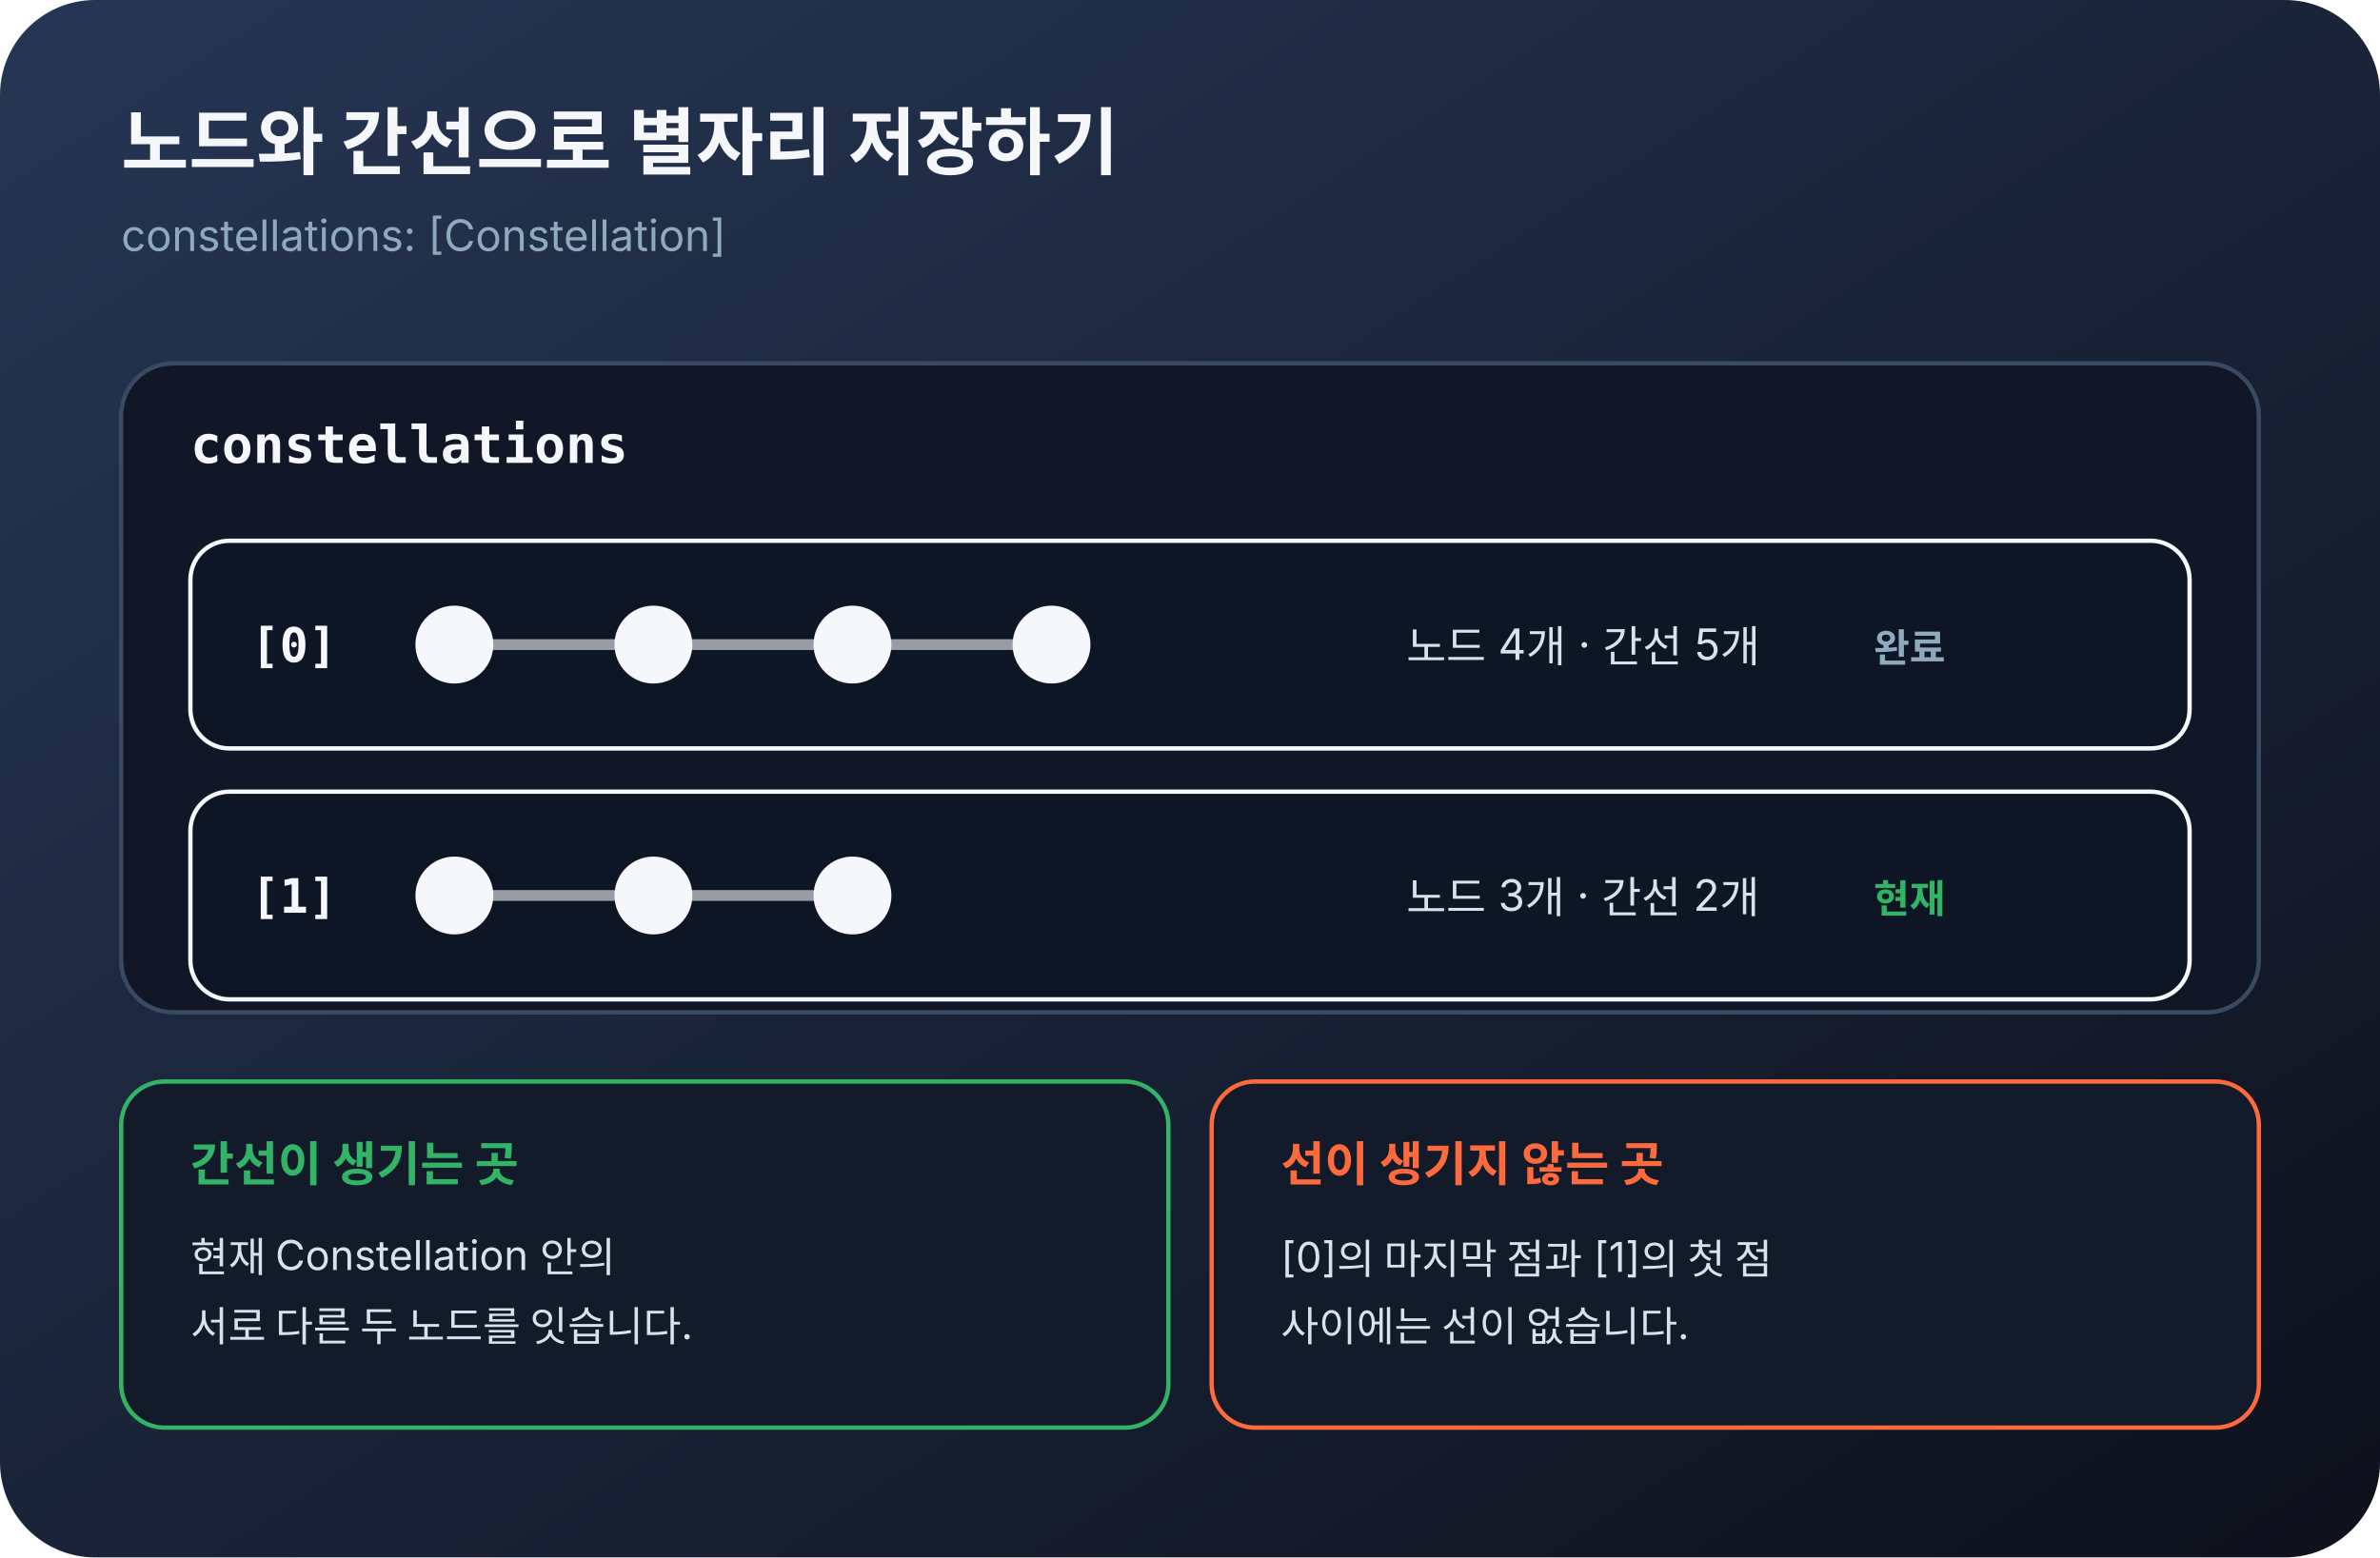
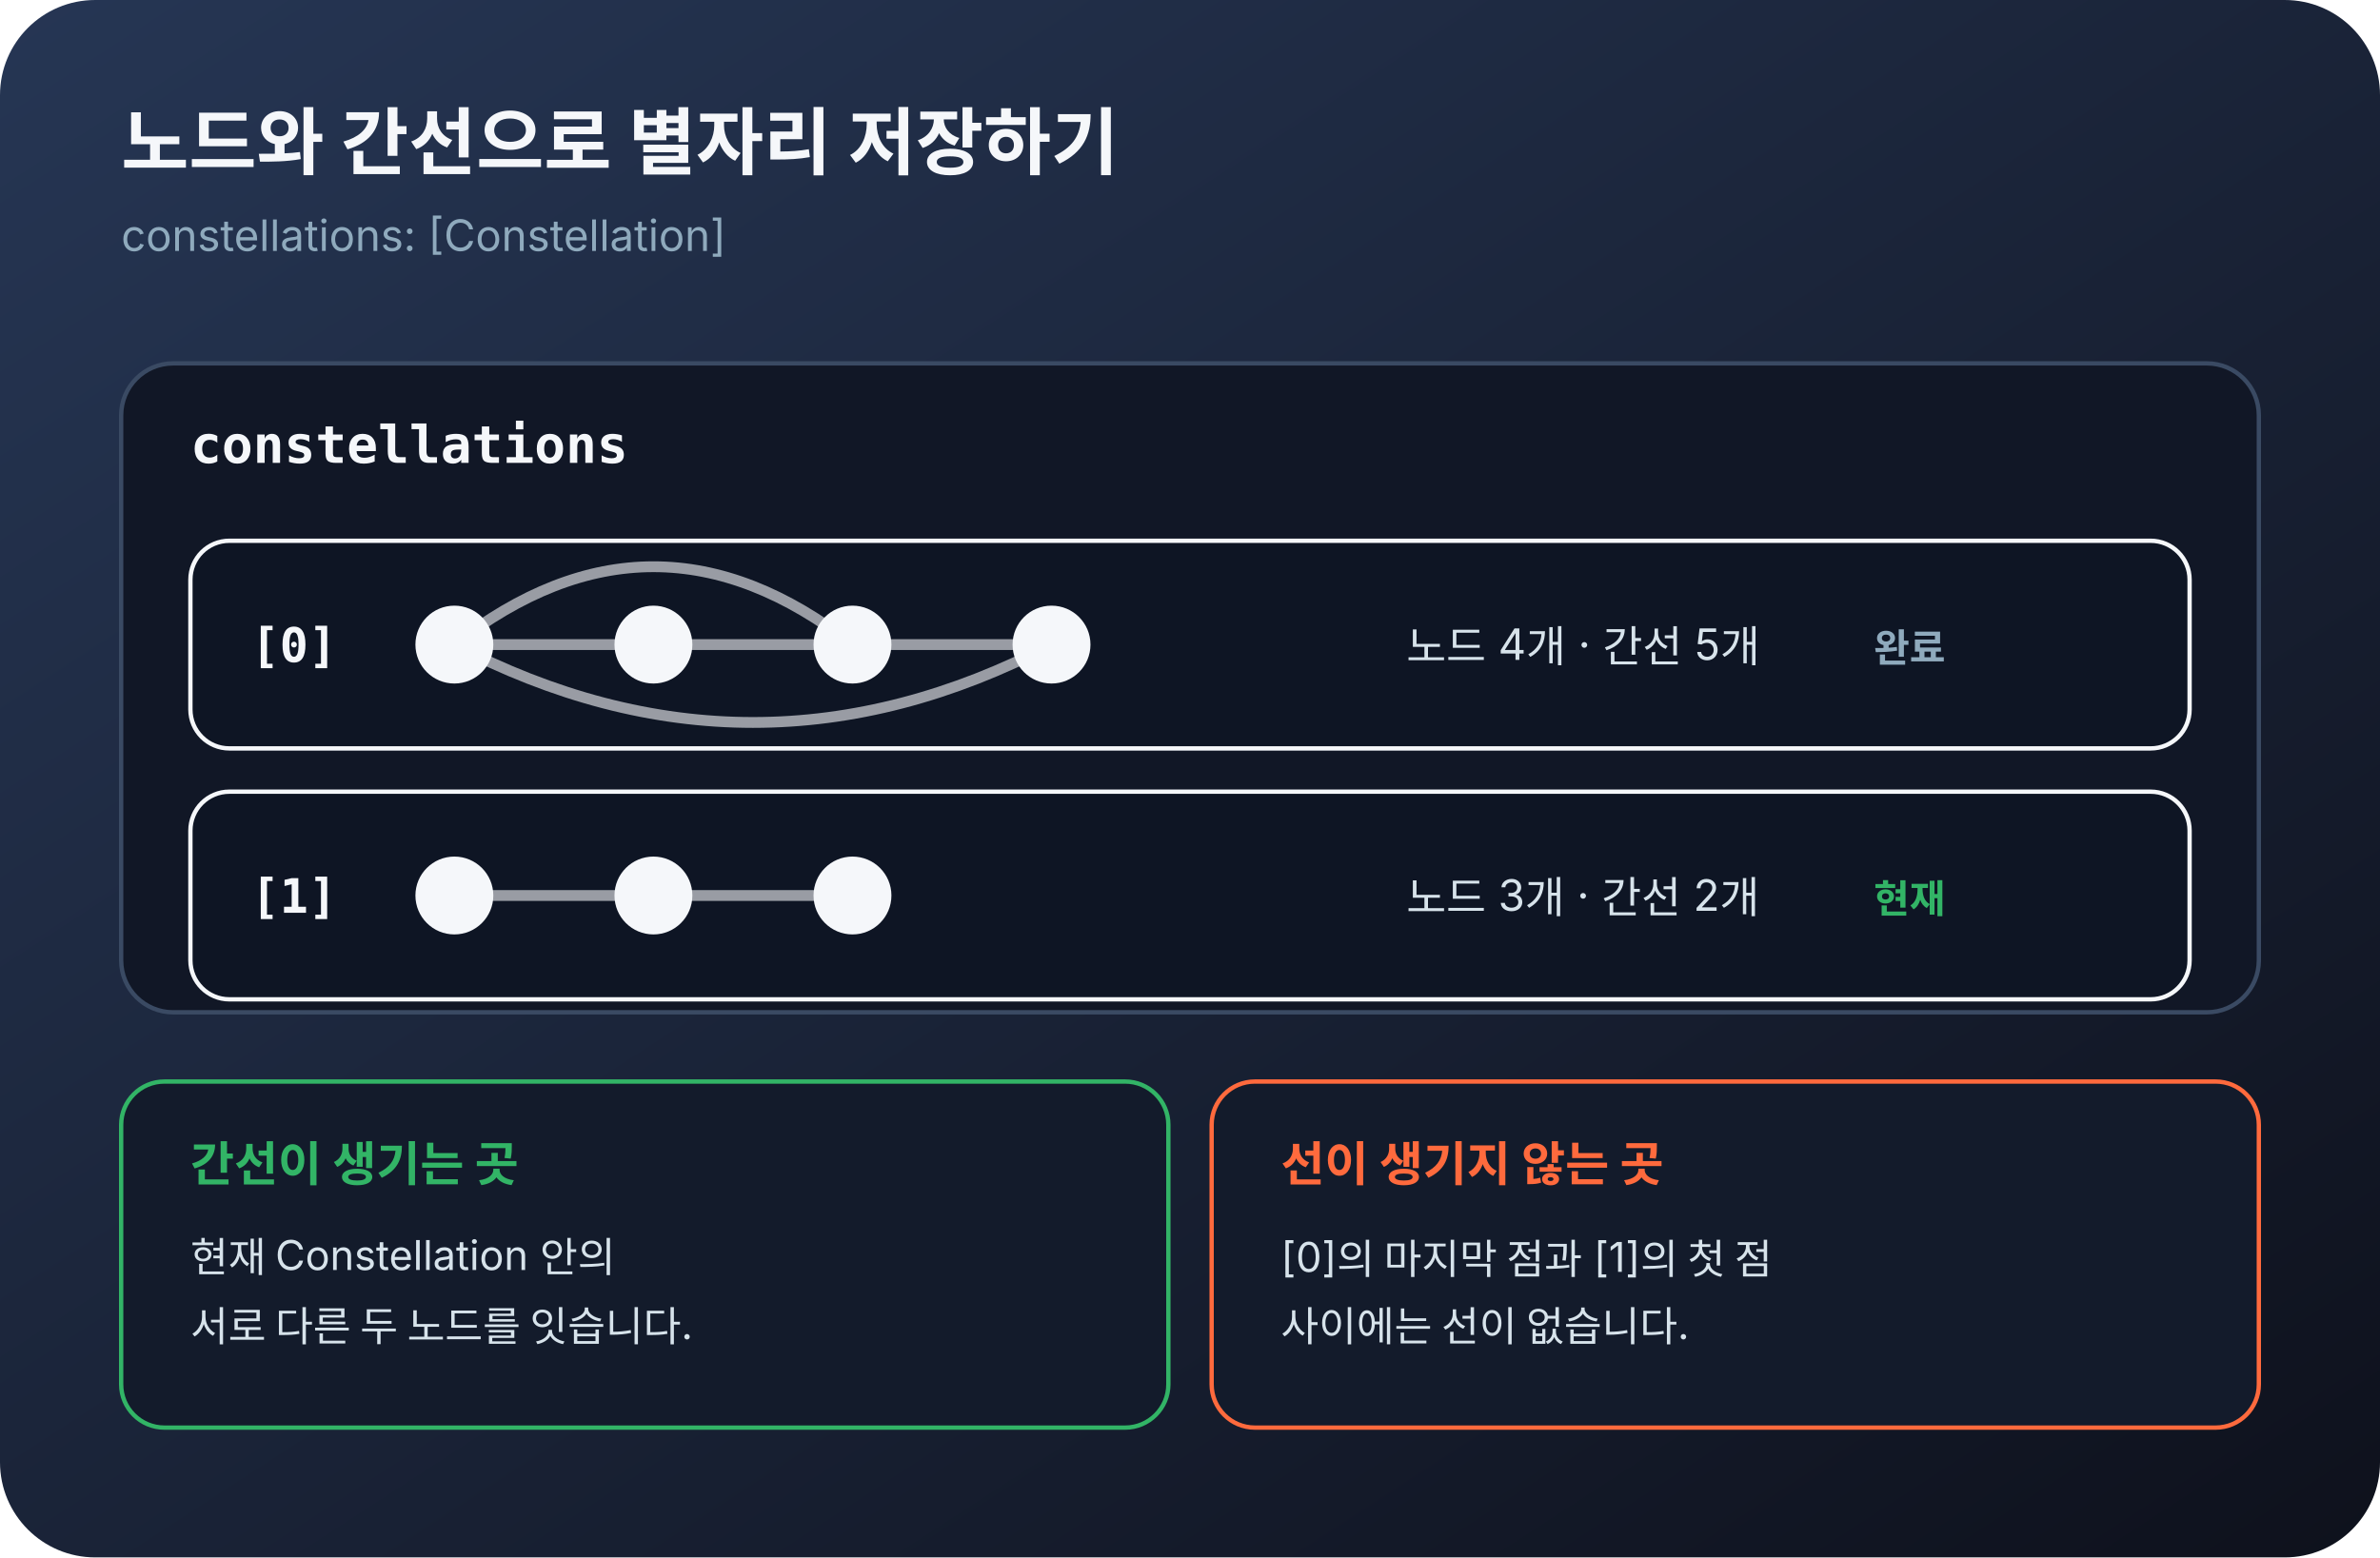
<svg xmlns="http://www.w3.org/2000/svg" width="1100" height="720" viewBox="0 0 1100 720" role="img" aria-labelledby="t d">
  <defs>
    <linearGradient id="bg" x1="0" y1="0" x2="1" y2="1">
      <stop stop-color="#263654" />
      <stop offset="1" stop-color="#0e111c" />
    </linearGradient>
    <linearGradient id="glass" x1="0" y1="0" x2="1" y2="1">
      <stop stop-color="#ffffff" stop-opacity=".22" />
      <stop offset="1" stop-color="#8adfff" stop-opacity=".07" />
    </linearGradient>
    <marker id="head" viewBox="0 0 12 12" refX="9" refY="6" markerWidth="7" markerHeight="7" orient="auto-start-reverse">
      <path d="M1 1 L11 6 L1 11 z" fill="#42c8ff" />
    </marker>
    <marker id="headw" viewBox="0 0 12 12" refX="9" refY="6" markerWidth="7" markerHeight="7" orient="auto-start-reverse">
      <path d="M1 1 L11 6 L1 11 z" fill="#8faabd" />
    </marker>
  </defs>
  <rect x="0" y="0" width="1100" height="720" rx="44" fill="url(#bg)" />
  <text x="56" y="78" fill="#f5f7fa" font-family="-apple-system,'SF Pro Text','Apple SD Gothic Neo',sans-serif" font-size="34" font-weight="700" text-anchor="start">노드와 간선으로 별자리 저장하기</text>
  <text x="56" y="116" fill="#8faabd" font-family="-apple-system,'SF Pro Text','Apple SD Gothic Neo',sans-serif" font-size="20" font-weight="400" text-anchor="start">constellations: [Constellation]</text>
  <rect x="56" y="168" width="988" height="300" rx="24" fill="#111726" stroke="#3a4a63" stroke-width="2" />
  <text x="88" y="214" fill="#f5f7fa" font-family="ui-monospace,'SFMono-Regular',Menlo,monospace" font-size="24" font-weight="650" text-anchor="start">constellations</text>
  <rect x="88" y="250" width="924" height="96" rx="18" fill="#0e1524" stroke="#f5f7fa" stroke-width="2" />
  <text x="116" y="306" fill="#f5f7fa" font-family="ui-monospace,'SFMono-Regular',Menlo,monospace" font-size="22" font-weight="650" text-anchor="start">[0]</text>
  <line x1="210" y1="298" x2="302" y2="298" stroke="#f5f7fa" stroke-width="5" opacity=".6" />
  <line x1="302" y1="298" x2="394" y2="298" stroke="#f5f7fa" stroke-width="5" opacity=".6" />
  <line x1="394" y1="298" x2="486" y2="298" stroke="#f5f7fa" stroke-width="5" opacity=".6" />
+   <path d="M210 298 Q348 370 486 298" fill="none" stroke="#f5f7fa" stroke-width="5" opacity=".6" />
+   <path d="M210 298 Q302 226 394 298" fill="none" stroke="#f5f7fa" stroke-width="5" opacity=".6" />
  <circle cx="210" cy="298" r="18" fill="#f5f7fa" />
  <circle cx="302" cy="298" r="18" fill="#f5f7fa" />
  <circle cx="394" cy="298" r="18" fill="#f5f7fa" />
  <circle cx="486" cy="298" r="18" fill="#f5f7fa" />
  <text x="650" y="306" fill="#d7e3eb" font-family="-apple-system,'SF Pro Text','Apple SD Gothic Neo',sans-serif" font-size="20" font-weight="400" text-anchor="start">노드 4개 · 간선 5개</text>
  <text x="866" y="306" fill="#8faabd" font-family="-apple-system,'SF Pro Text','Apple SD Gothic Neo',sans-serif" font-size="18" font-weight="650" text-anchor="start">완료</text>
  <rect x="88" y="366" width="924" height="96" rx="18" fill="#0e1524" stroke="#f5f7fa" stroke-width="2" />
  <text x="116" y="422" fill="#f5f7fa" font-family="ui-monospace,'SFMono-Regular',Menlo,monospace" font-size="22" font-weight="650" text-anchor="start">[1]</text>
  <line x1="210" y1="414" x2="302" y2="414" stroke="#f5f7fa" stroke-width="5" opacity=".6" />
  <line x1="302" y1="414" x2="394" y2="414" stroke="#f5f7fa" stroke-width="5" opacity=".6" />
  <circle cx="210" cy="414" r="18" fill="#f5f7fa" />
  <circle cx="302" cy="414" r="18" fill="#f5f7fa" />
  <circle cx="394" cy="414" r="18" fill="#f5f7fa" />
  <text x="650" y="422" fill="#d7e3eb" font-family="-apple-system,'SF Pro Text','Apple SD Gothic Neo',sans-serif" font-size="20" font-weight="400" text-anchor="start">노드 3개 · 간선 2개</text>
  <text x="866" y="422" fill="#32b466" font-family="-apple-system,'SF Pro Text','Apple SD Gothic Neo',sans-serif" font-size="18" font-weight="650" text-anchor="start">현재</text>
  <rect x="56" y="500" width="484" height="160" rx="20" fill="#131b2b" stroke="#32b466" stroke-width="2" />
  <text x="88" y="546" fill="#32b466" font-family="-apple-system,'SF Pro Text','Apple SD Gothic Neo',sans-serif" font-size="22" font-weight="650" text-anchor="start">간선이 생기는 곳</text>
  <text x="88" y="588" fill="#d7e3eb" font-family="-apple-system,'SF Pro Text','Apple SD Gothic Neo',sans-serif" font-size="19" font-weight="400" text-anchor="start">현재 Constellation 안의</text>
  <text x="88" y="620" fill="#d7e3eb" font-family="-apple-system,'SF Pro Text','Apple SD Gothic Neo',sans-serif" font-size="19" font-weight="400" text-anchor="start">서로 다른 두 노드를 잇습니다.</text>
  <rect x="560" y="500" width="484" height="160" rx="20" fill="#131b2b" stroke="#ff6a3d" stroke-width="2" />
  <text x="592" y="546" fill="#ff6a3d" font-family="-apple-system,'SF Pro Text','Apple SD Gothic Neo',sans-serif" font-size="22" font-weight="650" text-anchor="start">선이 생기지 않는 곳</text>
  <text x="592" y="588" fill="#d7e3eb" font-family="-apple-system,'SF Pro Text','Apple SD Gothic Neo',sans-serif" font-size="19" font-weight="400" text-anchor="start">[0]의 마지막 점과 [1]의 첫 점</text>
  <text x="592" y="620" fill="#d7e3eb" font-family="-apple-system,'SF Pro Text','Apple SD Gothic Neo',sans-serif" font-size="19" font-weight="400" text-anchor="start">사이에는 선이 없습니다.</text>
</svg>
